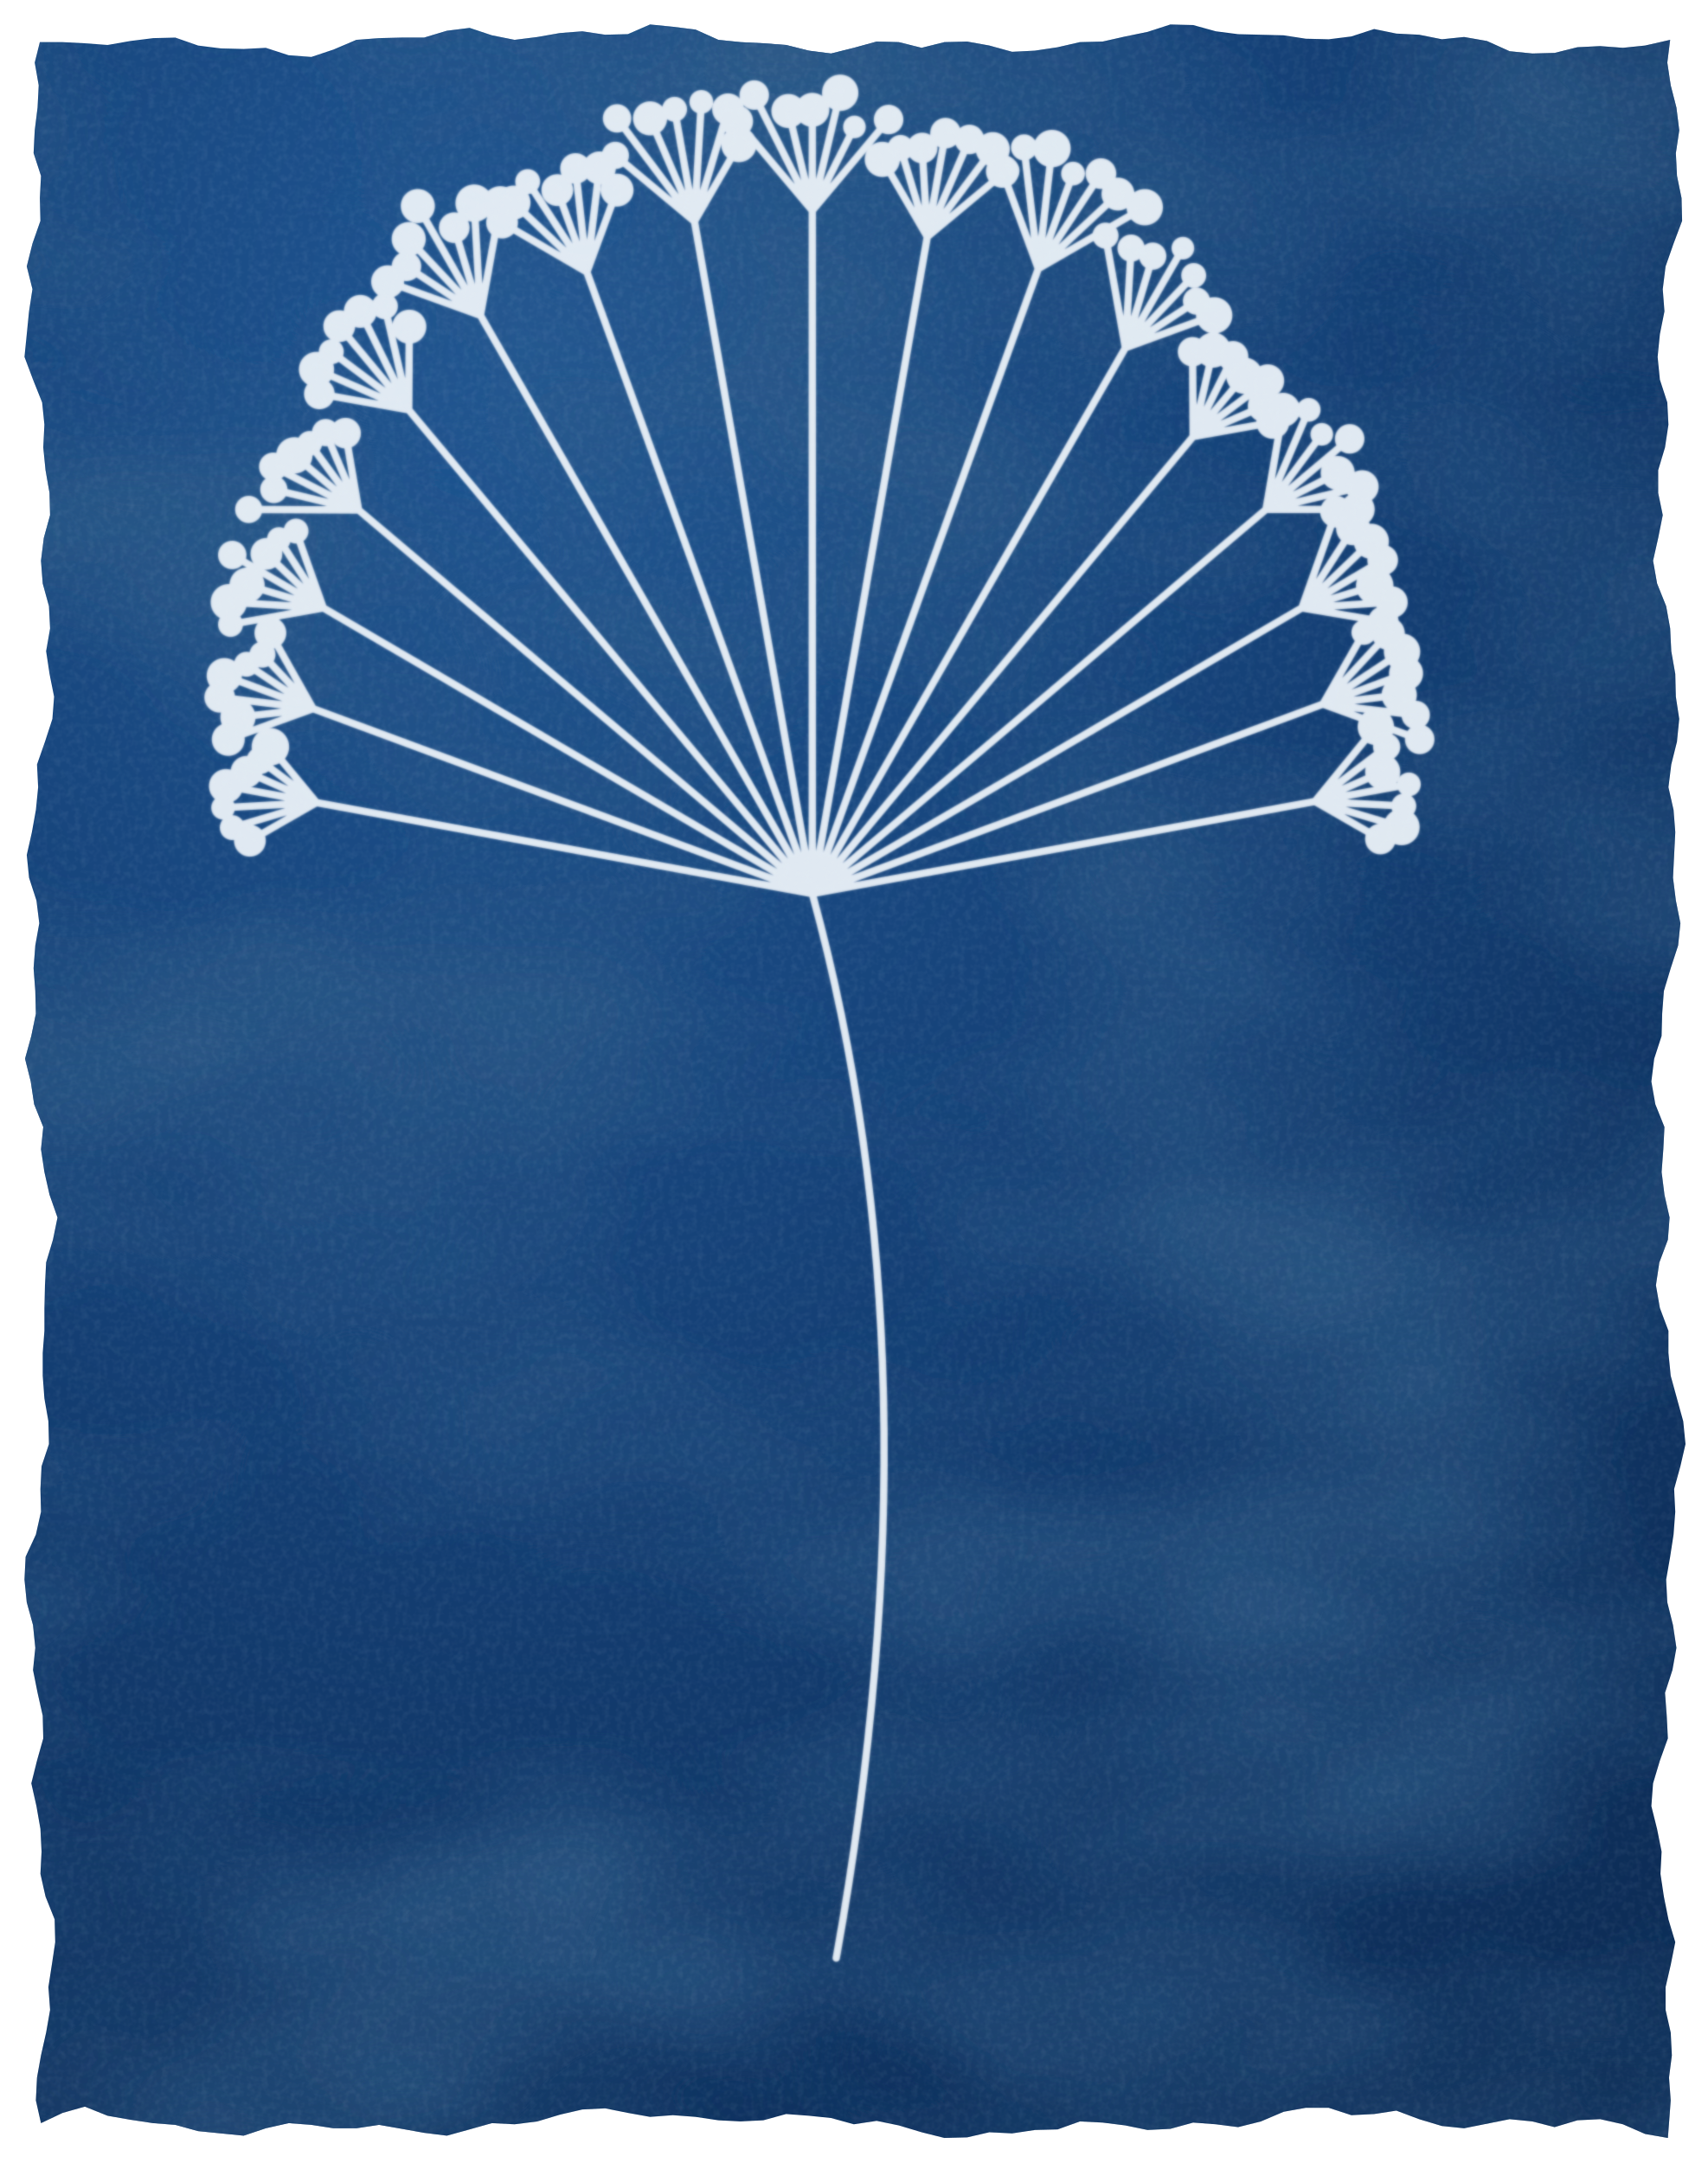
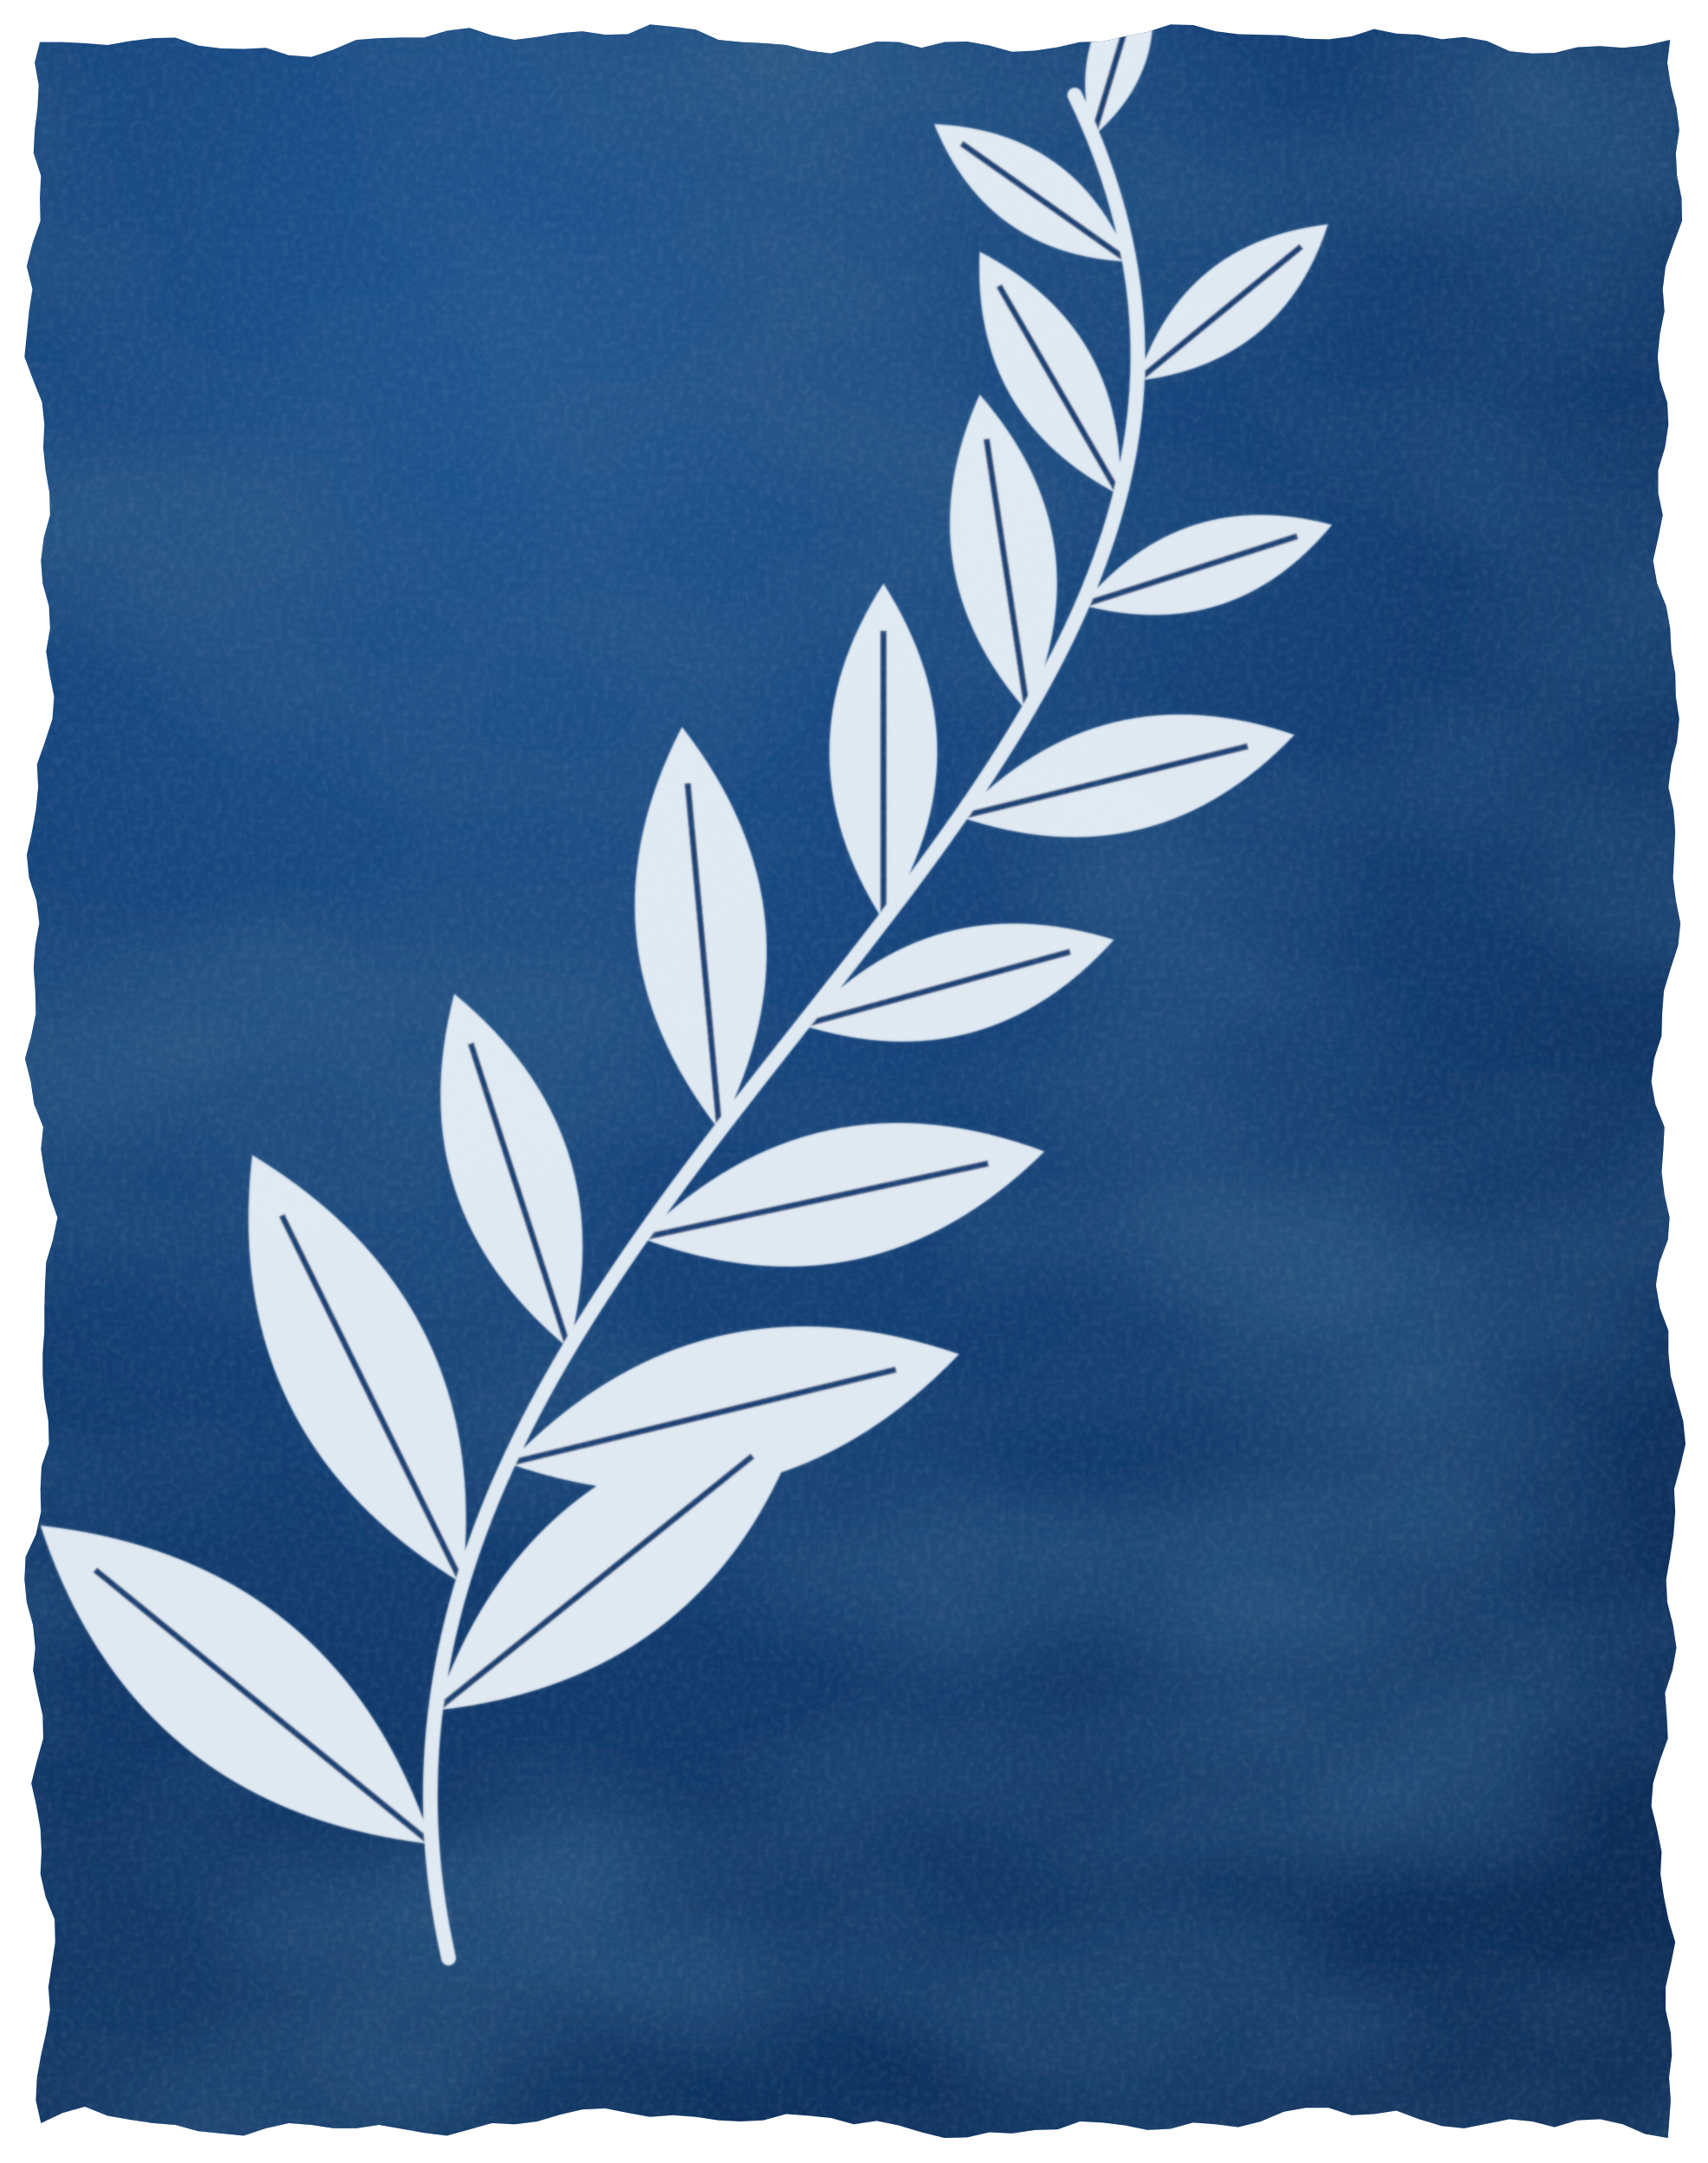
<svg xmlns="http://www.w3.org/2000/svg" viewBox="0 0 300 380">
  <defs>
    <radialGradient id="g" cx=".3" cy=".15" r="1.05">
      <stop offset="0" stop-color="#1f5592" />
      <stop offset=".5" stop-color="#143f74" />
      <stop offset="1" stop-color="#0c2b54" />
    </radialGradient>
    <clipPath id="c">
      <path d="M7.0 7.4L11.0 7.4L14.9 7.6L18.9 7.9L22.9 7.2L26.9 6.7L30.8 6.6L34.8 8.0L38.8 8.5L42.8 8.6L46.7 8.4L50.7 9.7L54.7 10.0L58.6 8.7L62.6 7.0L66.6 6.7L70.6 6.6L74.5 6.6L78.5 5.4L82.5 4.9L86.4 6.2L90.4 7.0L94.4 6.5L98.4 5.8L102.3 5.5L106.3 6.1L110.3 6.0L114.2 4.3L118.2 4.7L122.2 5.2L126.2 7.0L130.1 7.4L134.1 7.6L138.1 7.9L142.1 8.9L146.0 9.4L150.0 8.4L154.0 7.3L157.9 7.4L161.9 8.4L165.9 7.4L169.9 7.3L173.8 8.0L177.8 9.1L181.8 8.9L185.8 8.3L189.7 7.4L193.7 7.3L197.7 6.4L201.6 5.6L205.6 4.3L209.6 4.4L213.6 5.5L217.5 6.0L221.5 6.1L225.5 6.2L229.4 6.8L233.4 6.9L237.4 6.4L241.4 5.1L245.3 5.9L249.3 6.1L253.3 6.9L257.2 6.5L261.2 7.2L265.2 9.0L269.2 9.4L273.1 9.3L277.1 8.3L281.1 8.1L285.1 8.4L289.0 8.0L293.4 7.0L292.9 11.0L293.5 15.0L294.5 18.9L295.0 22.9L294.4 26.9L294.6 30.9L295.4 34.8L295.5 38.8L294.0 42.8L292.6 46.8L292.1 50.8L292.4 54.7L291.6 58.7L291.2 62.7L291.6 66.7L292.9 70.7L293.1 74.6L292.5 78.6L291.3 82.6L291.3 86.6L292.1 90.5L291.3 94.5L290.4 98.5L291.1 102.5L292.7 106.5L293.4 110.4L293.6 114.4L294.3 118.4L294.4 122.4L295.0 126.3L294.6 130.3L293.6 134.3L293.1 138.3L294.0 142.3L294.3 146.2L294.1 150.2L293.9 154.2L294.4 158.2L295.2 162.2L294.8 166.1L293.5 170.1L292.3 174.1L292.0 178.1L291.9 182.0L290.6 186.0L290.1 190.0L290.8 194.0L292.4 198.0L292.2 201.9L291.9 205.9L292.4 209.9L293.3 213.9L293.0 217.8L291.5 221.8L290.9 225.8L291.6 229.8L293.1 233.8L293.1 237.7L293.5 241.7L294.6 245.7L295.7 249.7L296.1 253.7L295.2 257.6L294.1 261.6L294.3 265.6L294.0 269.6L293.4 273.5L292.7 277.5L292.9 281.5L293.9 285.5L294.5 289.5L293.8 293.4L292.5 297.4L292.8 301.4L293.0 305.4L291.6 309.3L290.4 313.3L290.1 317.3L291.1 321.3L291.9 325.3L291.7 329.2L292.3 333.2L293.1 337.2L294.3 341.2L293.5 345.2L292.6 349.1L292.6 353.1L293.5 357.1L293.7 361.1L293.2 365.0L293.5 369.0L293.0 375.6L289.0 374.9L285.1 373.2L281.1 372.3L277.1 372.5L273.1 373.7L269.2 372.7L265.2 372.3L261.2 373.1L257.2 373.9L253.3 373.5L249.3 372.3L245.3 370.8L241.4 371.4L237.4 371.6L233.4 370.3L229.4 370.3L225.5 371.0L221.5 372.7L217.5 373.7L213.6 373.2L209.6 372.9L205.6 374.0L201.6 374.2L197.7 373.4L193.7 372.9L189.7 372.7L185.8 374.1L181.8 374.2L177.8 374.8L173.8 374.6L169.9 375.5L165.9 375.6L161.9 374.6L157.9 373.4L154.0 372.6L150.0 373.2L146.0 372.1L142.1 371.7L138.1 371.4L134.1 372.5L130.1 372.7L126.2 372.5L122.2 371.9L118.2 371.6L114.2 371.9L110.3 371.2L106.3 370.4L102.3 370.6L98.4 371.5L94.4 372.7L90.4 373.2L86.4 373.0L82.5 374.1L78.5 375.2L74.5 374.7L70.6 374.0L66.6 373.3L62.6 373.9L58.6 373.9L54.7 373.3L50.7 373.0L46.7 373.9L42.8 375.2L38.8 374.8L34.8 374.4L30.8 373.3L26.9 373.0L22.9 372.4L18.9 371.7L14.9 370.1L11.0 371.2L7.2 373.0L6.3 369.0L6.5 365.0L7.2 361.1L8.1 357.1L8.8 353.1L8.5 349.1L9.1 345.2L9.7 341.2L9.6 337.2L8.0 333.2L7.1 329.2L7.3 325.3L7.1 321.3L6.4 317.3L5.5 313.3L6.5 309.3L7.6 305.4L7.5 301.4L6.6 297.4L5.8 293.4L6.2 289.5L5.8 285.5L4.7 281.5L4.3 277.5L4.5 273.5L6.3 269.6L7.2 265.6L7.1 261.6L7.3 257.6L8.6 253.7L8.5 249.7L7.8 245.7L7.5 241.7L7.5 237.7L7.8 233.8L7.8 229.8L7.9 225.8L8.1 221.8L9.3 217.8L10.1 213.9L8.7 209.9L7.8 205.9L7.2 201.9L7.6 198.0L6.0 194.0L5.4 190.0L4.4 186.0L5.5 182.0L6.3 178.1L6.2 174.1L5.9 170.1L6.2 166.1L6.9 162.2L6.4 158.2L5.1 154.2L4.7 150.2L5.6 146.2L6.3 142.3L6.7 138.3L6.5 134.3L7.9 130.3L9.2 126.3L9.5 122.4L8.7 118.4L8.1 114.4L8.8 110.4L8.6 106.5L7.5 102.5L7.2 98.5L7.7 94.5L8.8 90.5L8.7 86.6L8.0 82.6L7.6 78.6L7.8 74.6L7.4 70.7L5.8 66.7L4.3 62.7L4.7 58.7L5.1 54.7L5.7 50.8L4.7 46.8L5.7 42.8L7.1 38.8L7.0 34.8L7.2 30.9L5.9 26.9L6.1 22.9L6.6 18.9L6.8 15.0L6.1 11.0Z" />
    </clipPath>
    <filter id="wash" x="0" y="0" width="100%" height="100%">
      <feTurbulence type="fractalNoise" baseFrequency=".011 .019" numOctaves="3" seed="811" />
      <feColorMatrix values="0 0 0 0 .03 0 0 0 0 .11 0 0 0 0 .25 1.5 0 0 0 -.52" />
    </filter>
    <filter id="grain" x="0" y="0" width="100%" height="100%">
      <feTurbulence type="fractalNoise" baseFrequency=".85" numOctaves="2" seed="772" />
      <feColorMatrix values="0 0 0 0 .82 0 0 0 0 .89 0 0 0 0 .96 .9 0 0 0 -.38" />
    </filter>
    <filter id="soft">
      <feGaussianBlur stdDeviation=".22" />
    </filter>
  </defs>
  <path d="M7.0 7.4L11.0 7.4L14.9 7.6L18.9 7.9L22.9 7.2L26.9 6.7L30.8 6.6L34.8 8.0L38.8 8.5L42.8 8.6L46.7 8.4L50.7 9.7L54.7 10.0L58.6 8.7L62.6 7.0L66.6 6.7L70.6 6.6L74.5 6.6L78.5 5.4L82.5 4.9L86.4 6.2L90.4 7.0L94.4 6.5L98.4 5.8L102.3 5.5L106.3 6.1L110.3 6.0L114.2 4.3L118.2 4.7L122.2 5.2L126.2 7.0L130.1 7.4L134.1 7.6L138.1 7.9L142.1 8.9L146.0 9.4L150.0 8.4L154.0 7.3L157.9 7.4L161.9 8.4L165.9 7.4L169.9 7.3L173.8 8.0L177.8 9.1L181.8 8.9L185.8 8.3L189.7 7.4L193.7 7.3L197.7 6.4L201.6 5.6L205.6 4.3L209.6 4.4L213.6 5.5L217.5 6.0L221.5 6.1L225.5 6.2L229.4 6.8L233.4 6.9L237.4 6.4L241.4 5.1L245.3 5.9L249.3 6.1L253.3 6.9L257.2 6.5L261.2 7.2L265.2 9.0L269.2 9.4L273.1 9.3L277.1 8.3L281.1 8.1L285.1 8.4L289.0 8.0L293.4 7.0L292.9 11.0L293.5 15.0L294.5 18.9L295.0 22.9L294.4 26.9L294.6 30.9L295.4 34.8L295.5 38.8L294.0 42.8L292.6 46.8L292.1 50.8L292.4 54.7L291.6 58.7L291.2 62.7L291.6 66.7L292.9 70.7L293.1 74.6L292.5 78.6L291.3 82.6L291.3 86.6L292.1 90.5L291.3 94.5L290.4 98.5L291.1 102.5L292.7 106.5L293.4 110.4L293.6 114.4L294.3 118.4L294.4 122.4L295.0 126.3L294.6 130.3L293.6 134.3L293.1 138.3L294.0 142.3L294.3 146.2L294.1 150.2L293.9 154.2L294.4 158.2L295.2 162.2L294.8 166.1L293.5 170.1L292.3 174.1L292.0 178.1L291.9 182.0L290.6 186.0L290.1 190.0L290.8 194.0L292.4 198.0L292.2 201.9L291.9 205.9L292.4 209.9L293.3 213.9L293.0 217.8L291.5 221.8L290.9 225.8L291.6 229.8L293.1 233.8L293.1 237.7L293.5 241.7L294.6 245.7L295.7 249.7L296.1 253.7L295.2 257.6L294.1 261.6L294.3 265.6L294.0 269.6L293.4 273.5L292.7 277.5L292.9 281.5L293.9 285.5L294.5 289.5L293.8 293.4L292.5 297.4L292.8 301.4L293.0 305.4L291.6 309.3L290.4 313.3L290.1 317.3L291.1 321.3L291.9 325.3L291.7 329.2L292.3 333.2L293.1 337.2L294.3 341.2L293.5 345.2L292.6 349.1L292.6 353.1L293.5 357.1L293.7 361.1L293.2 365.0L293.5 369.0L293.0 375.6L289.0 374.9L285.1 373.2L281.1 372.3L277.1 372.5L273.1 373.7L269.2 372.7L265.2 372.3L261.2 373.1L257.2 373.9L253.3 373.5L249.3 372.3L245.3 370.8L241.4 371.4L237.4 371.6L233.4 370.3L229.4 370.3L225.5 371.0L221.5 372.7L217.5 373.7L213.6 373.2L209.6 372.9L205.6 374.0L201.6 374.2L197.7 373.4L193.7 372.9L189.7 372.7L185.8 374.1L181.8 374.2L177.8 374.8L173.8 374.6L169.9 375.5L165.9 375.6L161.9 374.6L157.9 373.4L154.0 372.6L150.0 373.2L146.0 372.1L142.1 371.7L138.1 371.4L134.1 372.5L130.1 372.7L126.2 372.5L122.2 371.9L118.2 371.6L114.2 371.9L110.3 371.2L106.3 370.4L102.3 370.6L98.4 371.5L94.4 372.7L90.4 373.2L86.4 373.0L82.5 374.1L78.5 375.2L74.5 374.7L70.6 374.0L66.6 373.3L62.6 373.9L58.6 373.9L54.7 373.3L50.7 373.0L46.7 373.9L42.8 375.2L38.8 374.8L34.8 374.4L30.8 373.3L26.9 373.0L22.9 372.4L18.9 371.7L14.9 370.1L11.0 371.2L7.2 373.0L6.3 369.0L6.5 365.0L7.2 361.1L8.1 357.1L8.8 353.1L8.5 349.1L9.1 345.2L9.7 341.2L9.6 337.2L8.0 333.2L7.1 329.2L7.3 325.3L7.1 321.3L6.4 317.3L5.5 313.3L6.5 309.3L7.6 305.4L7.5 301.4L6.6 297.4L5.8 293.4L6.2 289.5L5.8 285.5L4.7 281.5L4.3 277.5L4.5 273.5L6.3 269.6L7.2 265.6L7.1 261.6L7.3 257.6L8.6 253.7L8.5 249.7L7.8 245.7L7.5 241.7L7.5 237.7L7.8 233.8L7.8 229.8L7.9 225.8L8.1 221.8L9.3 217.8L10.1 213.9L8.7 209.9L7.8 205.9L7.2 201.9L7.6 198.0L6.0 194.0L5.4 190.0L4.4 186.0L5.5 182.0L6.3 178.1L6.2 174.1L5.9 170.1L6.2 166.1L6.9 162.2L6.4 158.2L5.1 154.2L4.7 150.2L5.6 146.2L6.3 142.3L6.7 138.3L6.5 134.3L7.9 130.3L9.2 126.3L9.5 122.4L8.7 118.4L8.1 114.4L8.8 110.4L8.6 106.5L7.5 102.5L7.2 98.5L7.7 94.5L8.8 90.5L8.7 86.6L8.0 82.6L7.6 78.6L7.8 74.6L7.4 70.7L5.8 66.7L4.3 62.7L4.7 58.7L5.1 54.7L5.7 50.8L4.7 46.8L5.7 42.8L7.1 38.8L7.0 34.8L7.2 30.9L5.9 26.9L6.1 22.9L6.6 18.9L6.8 15.0L6.1 11.0Z" fill="url(#g)" />
  <g clip-path="url(#c)">
    <rect width="300" height="380" filter="url(#wash)" />
    <g opacity=".95" filter="url(#soft)">
-       <path d="M146.9 344.0 Q165.6 240.5 142.7 157.0M142.7 157.0L55.6 141.0M55.6 141.0L43.9 147.7M55.6 141.0L40.8 145.4M55.6 141.0L39.2 141.9M55.6 141.0L39.7 138.1M55.6 141.0L43.3 135.6M55.6 141.0L45.7 133.6M55.6 141.0L47.5 131.2M142.7 157.0L55.0 124.5M55.0 124.5L40.1 129.9M55.0 124.5L41.8 126.0M55.0 124.5L38.6 122.5M55.0 124.5L39.4 118.7M55.0 124.5L43.3 116.7M55.0 124.5L46.1 115.0M55.0 124.5L47.5 111.2M142.7 157.0L56.8 106.8M56.8 106.8L40.5 109.7M56.8 106.8L40.2 105.8M56.8 106.8L43.4 102.8M56.8 106.8L40.8 97.5M56.8 106.8L46.8 97.3M56.8 106.8L49.0 94.7M56.8 106.8L52.0 93.3M142.7 157.0L63.0 89.6M63.0 89.6L43.7 89.5M63.0 89.6L48.1 86.0M63.0 89.6L48.0 82.0M63.0 89.6L51.7 80.0M63.0 89.6L54.4 77.9M63.0 89.6L57.2 76.0M63.0 89.6L60.7 76.1M142.7 157.0L71.8 72.0M71.8 72.0L56.1 69.2M71.8 72.0L55.6 64.9M71.8 72.0L58.2 61.8M71.8 72.0L59.6 57.3M71.8 72.0L63.3 54.7M71.8 72.0L67.6 53.8M71.8 72.0L71.9 57.4M142.7 157.0L84.4 55.4M84.4 55.4L68.1 49.5M84.4 55.4L71.4 46.8M84.4 55.4L71.8 42.0M84.4 55.4L73.4 36.2M84.4 55.4L79.8 40.0M84.4 55.4L83.3 35.7M84.4 55.4L87.9 35.9M142.7 157.0L103.1 47.8M103.1 47.8L88.2 39.1M103.1 47.8L90.2 35.6M103.1 47.8L92.7 31.9M103.1 47.8L97.9 33.4M103.1 47.8L101.1 29.6M103.1 47.8L105.3 29.5M103.1 47.8L108.4 33.4M142.7 157.0L122.0 38.9M122.0 38.9L108.1 27.3M122.0 38.9L108.4 20.8M122.0 38.9L114.2 20.8M122.0 38.9L118.5 19.2M122.0 38.9L123.2 17.9M122.0 38.9L127.9 19.2M122.0 38.9L129.8 25.4M142.7 157.0L142.7 37.0M142.7 37.0L129.5 21.3M142.7 37.0L132.5 16.7M142.7 37.0L138.5 19.5M142.7 37.0L142.7 19.3M142.7 37.0L147.6 16.3M142.7 37.0L150.1 22.3M142.7 37.0L156.1 21.0M142.7 157.0L162.9 41.6M162.9 41.6L155.0 28.0M162.9 41.6L158.2 26.0M162.9 41.6L162.0 26.0M162.9 41.6L166.1 23.4M162.9 41.6L170.3 24.5M162.9 41.6L174.4 26.2M162.9 41.6L176.8 30.0M142.7 157.0L182.4 47.2M182.4 47.2L176.1 30.1M182.4 47.2L179.9 25.9M182.4 47.2L184.8 26.1M182.4 47.2L188.5 30.5M182.4 47.2L193.4 30.5M182.4 47.2L196.4 34.1M182.4 47.2L201.1 36.4M142.7 157.0L197.7 61.1M197.7 61.1L194.2 41.4M197.7 61.1L198.7 43.6M197.7 61.1L202.5 45.0M197.7 61.1L207.8 43.6M197.7 61.1L209.7 48.4M197.7 61.1L210.2 52.9M197.7 61.1L213.3 55.4M142.7 157.0L209.6 76.7M209.6 76.7L209.5 61.8M209.6 76.7L213.1 61.5M209.6 76.7L216.6 62.6M209.6 76.7L218.6 66.0M209.6 76.7L222.7 66.9M209.6 76.7L222.1 71.3M209.6 76.7L223.6 74.2M142.7 157.0L222.4 89.5M222.4 89.5L225.4 72.0M222.4 89.5L229.9 72.0M222.4 89.5L232.2 76.3M222.4 89.5L237.1 77.1M222.4 89.5L235.0 83.1M222.4 89.5L239.3 85.5M222.4 89.5L238.5 89.5M142.7 157.0L228.7 106.8M228.7 106.8L234.7 89.9M228.7 106.8L237.7 92.8M228.7 106.8L240.9 95.1M228.7 106.8L242.9 98.4M228.7 106.8L241.5 102.9M228.7 106.8L244.5 105.8M228.7 106.8L243.0 109.2M142.7 157.0L232.4 123.7M232.4 123.7L239.6 111.1M232.4 123.7L243.9 111.3M232.4 123.7L246.3 114.5M232.4 123.7L247.0 118.3M232.4 123.7L245.8 122.1M232.4 123.7L248.7 125.6M232.4 123.7L249.4 129.9M142.7 157.0L231.0 140.8M231.0 140.8L241.7 127.7M231.0 140.8L243.6 131.2M231.0 140.8L242.9 135.6M231.0 140.8L247.5 137.8M231.0 140.8L246.6 141.6M231.0 140.8L246.2 145.3M231.0 140.8L242.5 147.4" fill="none" stroke="#eaf1f8" stroke-width="1.30" stroke-linecap="round" />
-       <g fill="#eaf1f8">
-         <circle cx="43.9" cy="147.7" r="2.8" />
-         <circle cx="40.8" cy="145.4" r="2.2" />
-         <circle cx="39.2" cy="141.9" r="2.1" />
-         <circle cx="39.7" cy="138.1" r="3.0" />
-         <circle cx="43.3" cy="135.6" r="2.8" />
-         <circle cx="45.7" cy="133.6" r="2.4" />
-         <circle cx="47.5" cy="131.2" r="3.3" />
-         <circle cx="40.1" cy="129.9" r="2.9" />
-         <circle cx="41.8" cy="126.0" r="3.1" />
-         <circle cx="38.6" cy="122.5" r="2.7" />
-         <circle cx="39.4" cy="118.7" r="3.1" />
-         <circle cx="43.3" cy="116.7" r="2.2" />
-         <circle cx="46.1" cy="115.0" r="2.3" />
-         <circle cx="47.5" cy="111.2" r="2.8" />
-         <circle cx="40.5" cy="109.7" r="2.2" />
-         <circle cx="40.2" cy="105.8" r="3.2" />
-         <circle cx="43.4" cy="102.8" r="3.1" />
-         <circle cx="40.8" cy="97.5" r="2.5" />
-         <circle cx="46.8" cy="97.3" r="2.8" />
-         <circle cx="49.0" cy="94.7" r="2.1" />
-         <circle cx="52.0" cy="93.3" r="2.2" />
-         <circle cx="43.7" cy="89.5" r="2.4" />
-         <circle cx="48.1" cy="86.0" r="2.4" />
-         <circle cx="48.0" cy="82.0" r="2.5" />
-         <circle cx="51.7" cy="80.0" r="3.2" />
-         <circle cx="54.4" cy="77.9" r="2.2" />
-         <circle cx="57.2" cy="76.0" r="2.4" />
-         <circle cx="60.7" cy="76.1" r="2.7" />
-         <circle cx="56.1" cy="69.2" r="2.7" />
-         <circle cx="55.6" cy="64.9" r="3.1" />
-         <circle cx="58.2" cy="61.8" r="2.2" />
-         <circle cx="59.6" cy="57.3" r="2.8" />
-         <circle cx="63.3" cy="54.7" r="2.9" />
-         <circle cx="67.6" cy="53.8" r="2.3" />
-         <circle cx="71.9" cy="57.4" r="3.0" />
-         <circle cx="68.1" cy="49.5" r="2.9" />
-         <circle cx="71.4" cy="46.8" r="2.6" />
-         <circle cx="71.8" cy="42.0" r="3.0" />
-         <circle cx="73.4" cy="36.2" r="3.0" />
-         <circle cx="79.8" cy="40.0" r="2.7" />
-         <circle cx="83.3" cy="35.7" r="3.3" />
-         <circle cx="87.9" cy="35.9" r="3.2" />
-         <circle cx="88.2" cy="39.1" r="2.8" />
-         <circle cx="90.2" cy="35.6" r="3.0" />
-         <circle cx="92.7" cy="31.9" r="2.2" />
-         <circle cx="97.9" cy="33.4" r="2.8" />
-         <circle cx="101.1" cy="29.6" r="2.7" />
-         <circle cx="105.3" cy="29.5" r="2.9" />
-         <circle cx="108.4" cy="33.4" r="2.9" />
-         <circle cx="108.1" cy="27.3" r="2.4" />
-         <circle cx="108.4" cy="20.8" r="2.5" />
-         <circle cx="114.2" cy="20.8" r="3.0" />
-         <circle cx="118.5" cy="19.2" r="2.2" />
-         <circle cx="123.2" cy="17.9" r="2.1" />
-         <circle cx="127.9" cy="19.2" r="2.8" />
-         <circle cx="129.8" cy="25.4" r="3.1" />
-         <circle cx="129.5" cy="21.3" r="2.8" />
-         <circle cx="132.5" cy="16.7" r="2.6" />
-         <circle cx="138.5" cy="19.5" r="3.0" />
-         <circle cx="142.7" cy="19.3" r="3.0" />
-         <circle cx="147.6" cy="16.3" r="3.2" />
-         <circle cx="150.1" cy="22.3" r="2.0" />
-         <circle cx="156.1" cy="21.0" r="2.6" />
-         <circle cx="155.0" cy="28.0" r="3.1" />
-         <circle cx="158.2" cy="26.0" r="2.3" />
-         <circle cx="162.0" cy="26.0" r="2.7" />
-         <circle cx="166.1" cy="23.4" r="2.7" />
-         <circle cx="170.3" cy="24.5" r="2.6" />
-         <circle cx="174.4" cy="26.2" r="3.0" />
-         <circle cx="176.8" cy="30.0" r="2.3" />
-         <circle cx="176.1" cy="30.1" r="2.9" />
-         <circle cx="179.9" cy="25.9" r="2.3" />
-         <circle cx="184.8" cy="26.1" r="3.3" />
-         <circle cx="188.5" cy="30.5" r="2.1" />
-         <circle cx="193.4" cy="30.5" r="2.7" />
-         <circle cx="196.4" cy="34.1" r="2.9" />
-         <circle cx="201.1" cy="36.4" r="3.2" />
-         <circle cx="194.2" cy="41.4" r="2.3" />
-         <circle cx="198.7" cy="43.6" r="2.4" />
-         <circle cx="202.5" cy="45.0" r="2.4" />
-         <circle cx="207.8" cy="43.6" r="2.0" />
-         <circle cx="209.7" cy="48.4" r="2.2" />
-         <circle cx="210.2" cy="52.9" r="2.4" />
-         <circle cx="213.3" cy="55.4" r="3.2" />
-         <circle cx="209.5" cy="61.8" r="2.6" />
-         <circle cx="213.1" cy="61.5" r="3.1" />
-         <circle cx="216.6" cy="62.6" r="2.7" />
-         <circle cx="218.6" cy="66.0" r="3.2" />
-         <circle cx="222.7" cy="66.9" r="2.9" />
-         <circle cx="222.1" cy="71.3" r="2.9" />
-         <circle cx="223.6" cy="74.2" r="2.9" />
-         <circle cx="225.4" cy="72.0" r="3.0" />
-         <circle cx="229.9" cy="72.0" r="2.1" />
-         <circle cx="232.2" cy="76.3" r="2.0" />
-         <circle cx="237.1" cy="77.1" r="2.6" />
-         <circle cx="235.0" cy="83.1" r="3.0" />
-         <circle cx="239.3" cy="85.5" r="2.9" />
-         <circle cx="238.5" cy="89.5" r="3.0" />
-         <circle cx="234.7" cy="89.9" r="2.8" />
-         <circle cx="237.7" cy="92.8" r="3.0" />
-         <circle cx="240.9" cy="95.1" r="3.1" />
-         <circle cx="242.9" cy="98.4" r="2.7" />
-         <circle cx="241.5" cy="102.9" r="3.3" />
-         <circle cx="244.5" cy="105.8" r="2.8" />
-         <circle cx="243.0" cy="109.2" r="2.7" />
-         <circle cx="239.6" cy="111.1" r="2.2" />
-         <circle cx="243.9" cy="111.3" r="2.9" />
-         <circle cx="246.3" cy="114.5" r="3.2" />
-         <circle cx="247.0" cy="118.3" r="3.0" />
-         <circle cx="245.8" cy="122.1" r="3.1" />
-         <circle cx="248.7" cy="125.6" r="2.5" />
-         <circle cx="249.4" cy="129.9" r="2.6" />
-         <circle cx="241.7" cy="127.7" r="3.2" />
-         <circle cx="243.6" cy="131.2" r="2.4" />
-         <circle cx="242.9" cy="135.6" r="3.1" />
-         <circle cx="247.5" cy="137.8" r="2.1" />
-         <circle cx="246.6" cy="141.6" r="2.2" />
-         <circle cx="246.2" cy="145.3" r="3.2" />
-         <circle cx="242.5" cy="147.4" r="2.7" />
-       </g>
+       <path d="M75.9 324.0Q59.4 273.9 7.1 268.0Q23.6 318.0 75.9 324.0ZM76.5 300.5Q125.5 295.2 141.3 248.5Q92.3 253.8 76.5 300.5ZM81.2 278.2Q86.9 228.8 44.3 202.9Q38.7 252.4 81.2 278.2ZM89.3 257.1Q135.0 272.9 168.5 237.9Q122.7 222.2 89.3 257.1ZM99.9 236.9Q109.8 199.3 79.8 174.6Q70.0 212.2 99.9 236.9ZM112.6 217.5Q152.9 232.6 183.5 202.3Q143.2 187.2 112.6 217.5ZM126.4 198.6Q145.8 161.0 119.8 127.7Q100.4 165.2 126.4 198.6ZM140.9 180.1Q173.1 190.2 195.7 165.1Q163.5 155.1 140.9 180.1ZM155.2 161.8Q174.1 132.2 155.2 102.5Q136.2 132.1 155.2 161.8ZM168.6 143.5Q202.6 155.1 227.4 129.1Q193.4 117.5 168.6 143.5ZM180.5 125.1Q194.1 94.5 172.1 69.3Q158.4 99.9 180.5 125.1ZM190.1 106.3Q216.5 113.3 234.0 92.2Q207.6 85.2 190.1 106.3ZM196.7 87.0Q198.1 57.7 172.1 44.2Q170.7 73.5 196.7 87.0ZM199.8 66.9Q225.3 63.9 233.3 39.4Q207.7 42.4 199.8 66.9ZM198.4 46.0Q189.0 22.9 164.1 21.8Q173.5 44.9 198.4 46.0ZM192.0 24.0Q206.4 11.6 201.2 -6.6Q186.8 5.8 192.0 24.0Z" fill="#eaf1f8" />
+       <path d="M75.9 324.0L16.7 275.8M76.5 300.5L132.2 255.8M81.2 278.2L49.5 213.5M89.3 257.1L157.4 240.6M99.9 236.9L82.7 183.3M112.6 217.5L173.6 204.4M126.4 198.6L120.8 137.6M140.9 180.1L188.0 167.2M155.2 161.8L155.2 110.8M168.6 143.5L219.2 131.1M180.5 125.1L173.3 77.1M190.1 106.3L227.9 94.2M196.7 87.0L175.5 50.2M199.8 66.9L228.6 43.3M198.4 46.0L168.9 25.2M192.0 24.0L199.9 -2.3" fill="none" stroke="#143f74" stroke-width="1.10" />
+       <path d="M78.8 344.0C48.2 207.1 248.2 140.3 188.8 16.7" fill="none" stroke="#eaf1f8" stroke-width="2.60" stroke-linecap="round" />
    </g>
    <rect width="300" height="380" filter="url(#grain)" opacity=".16" />
  </g>
</svg>
